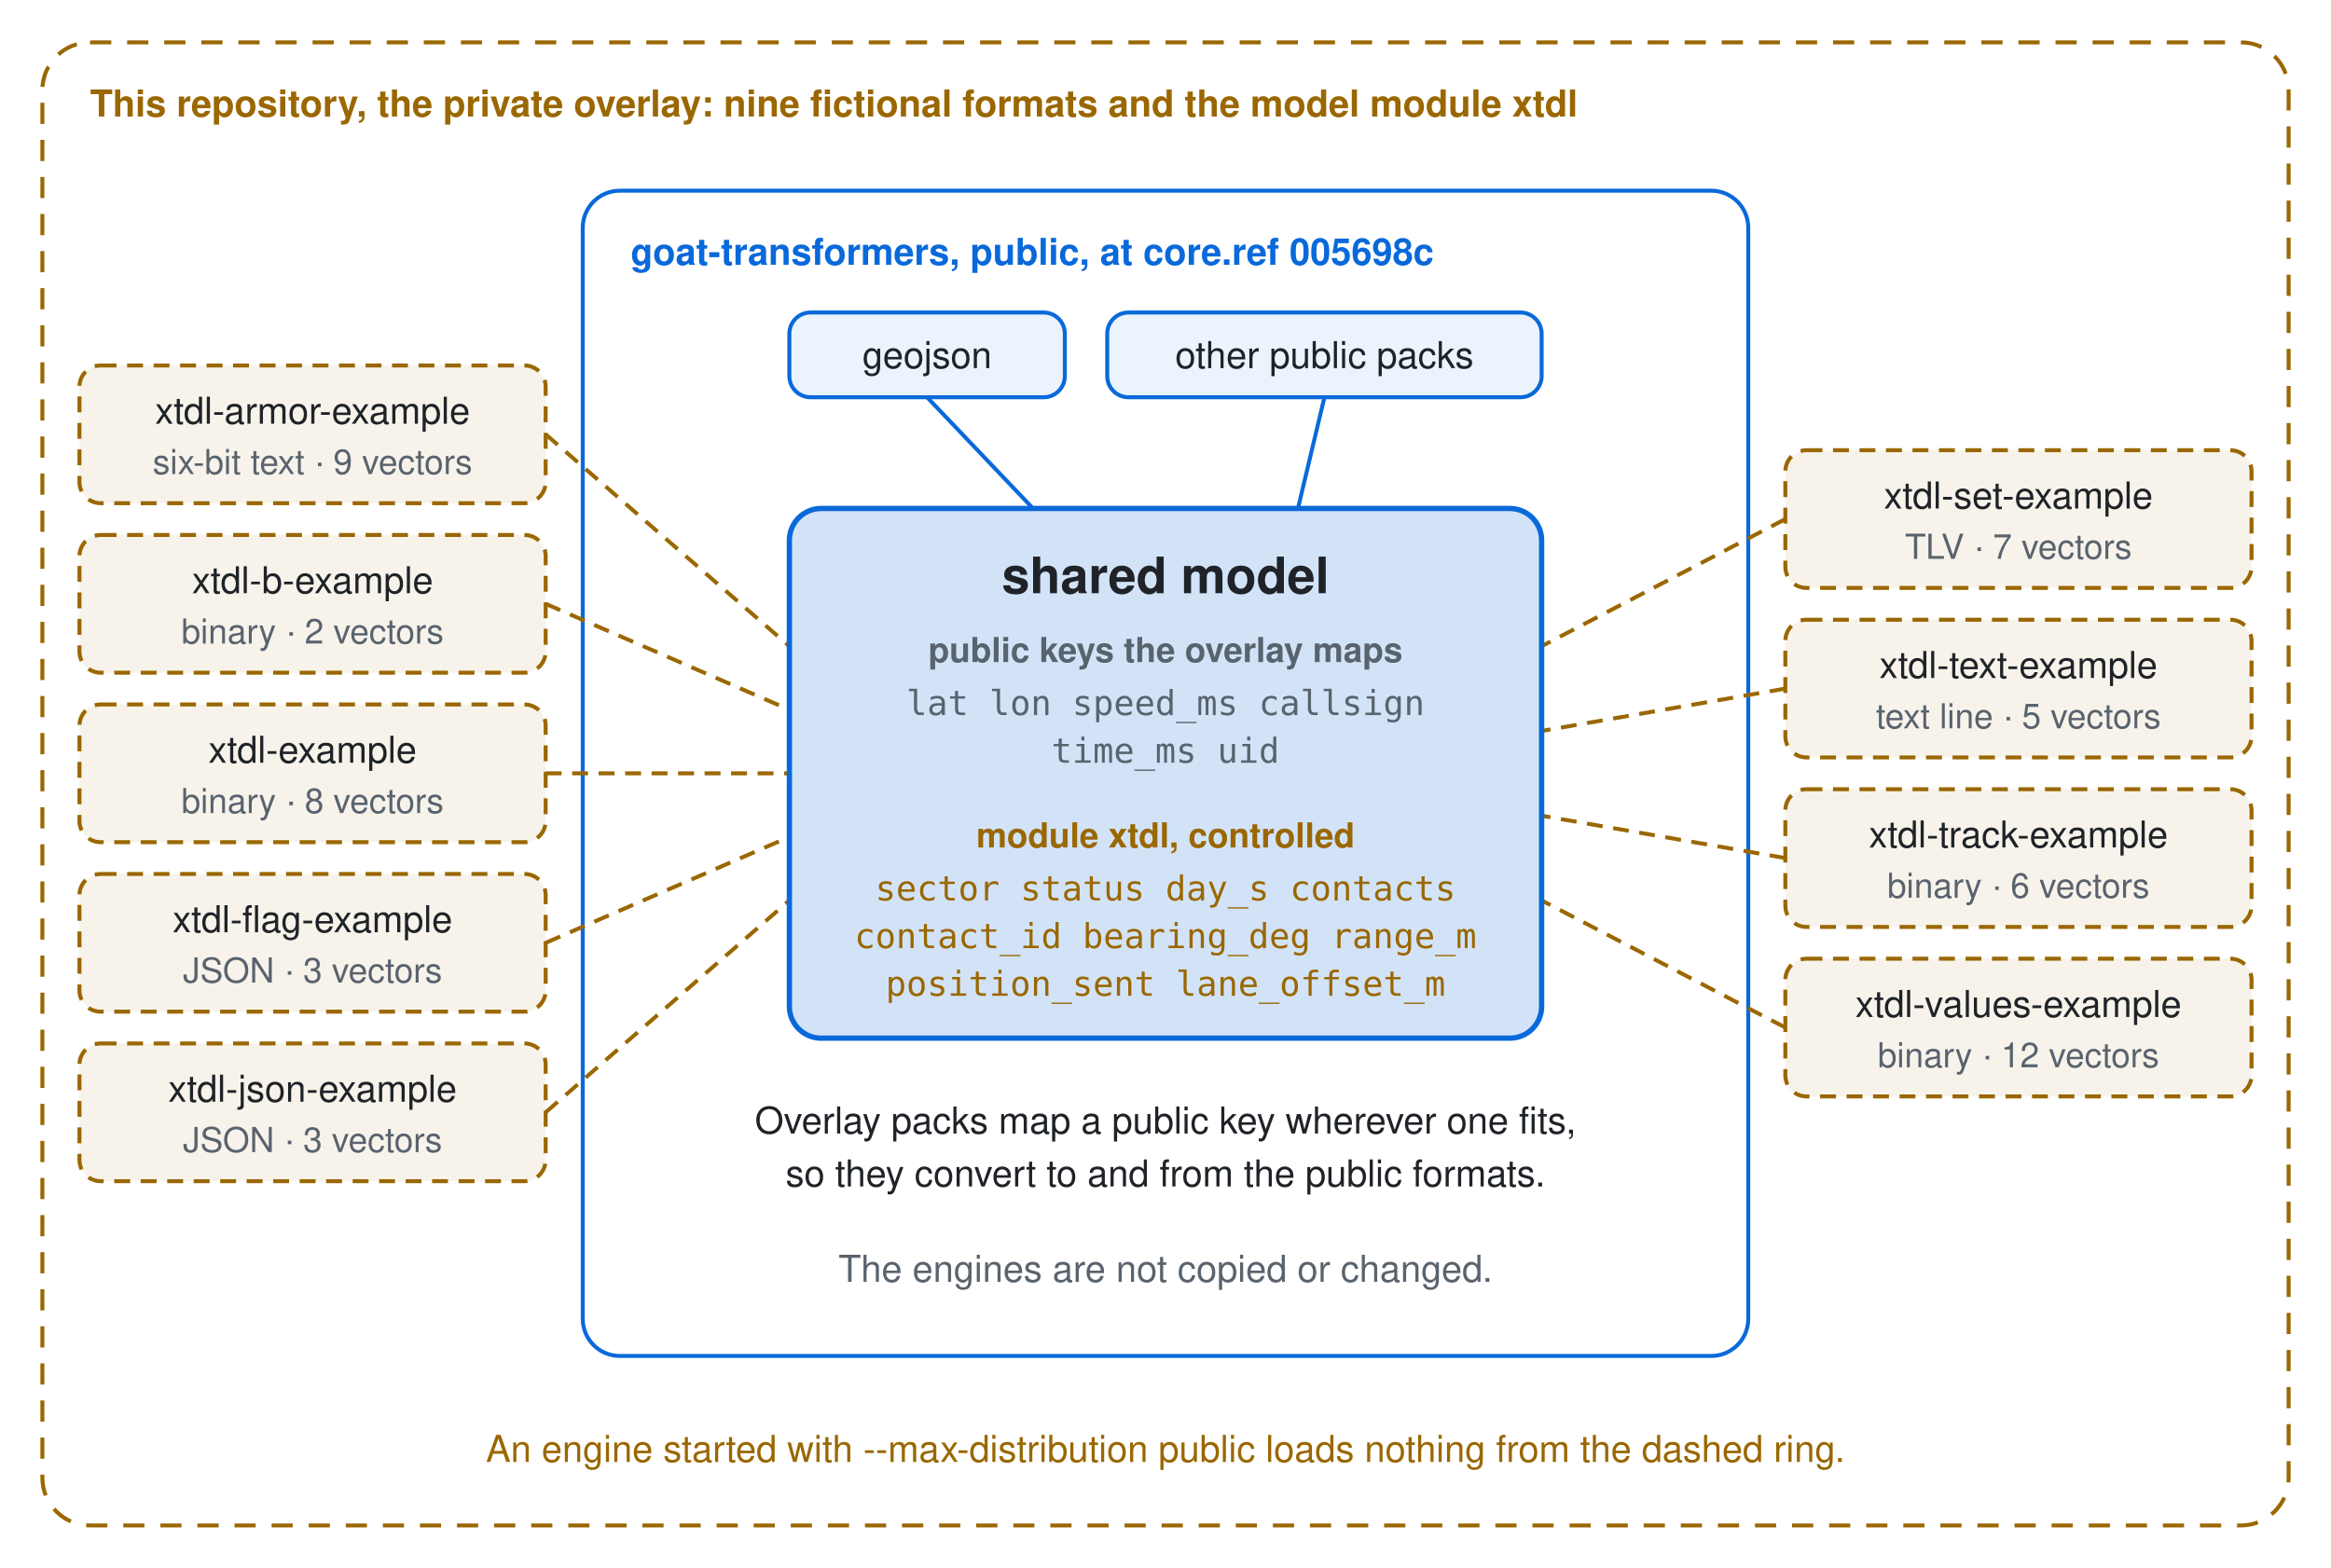
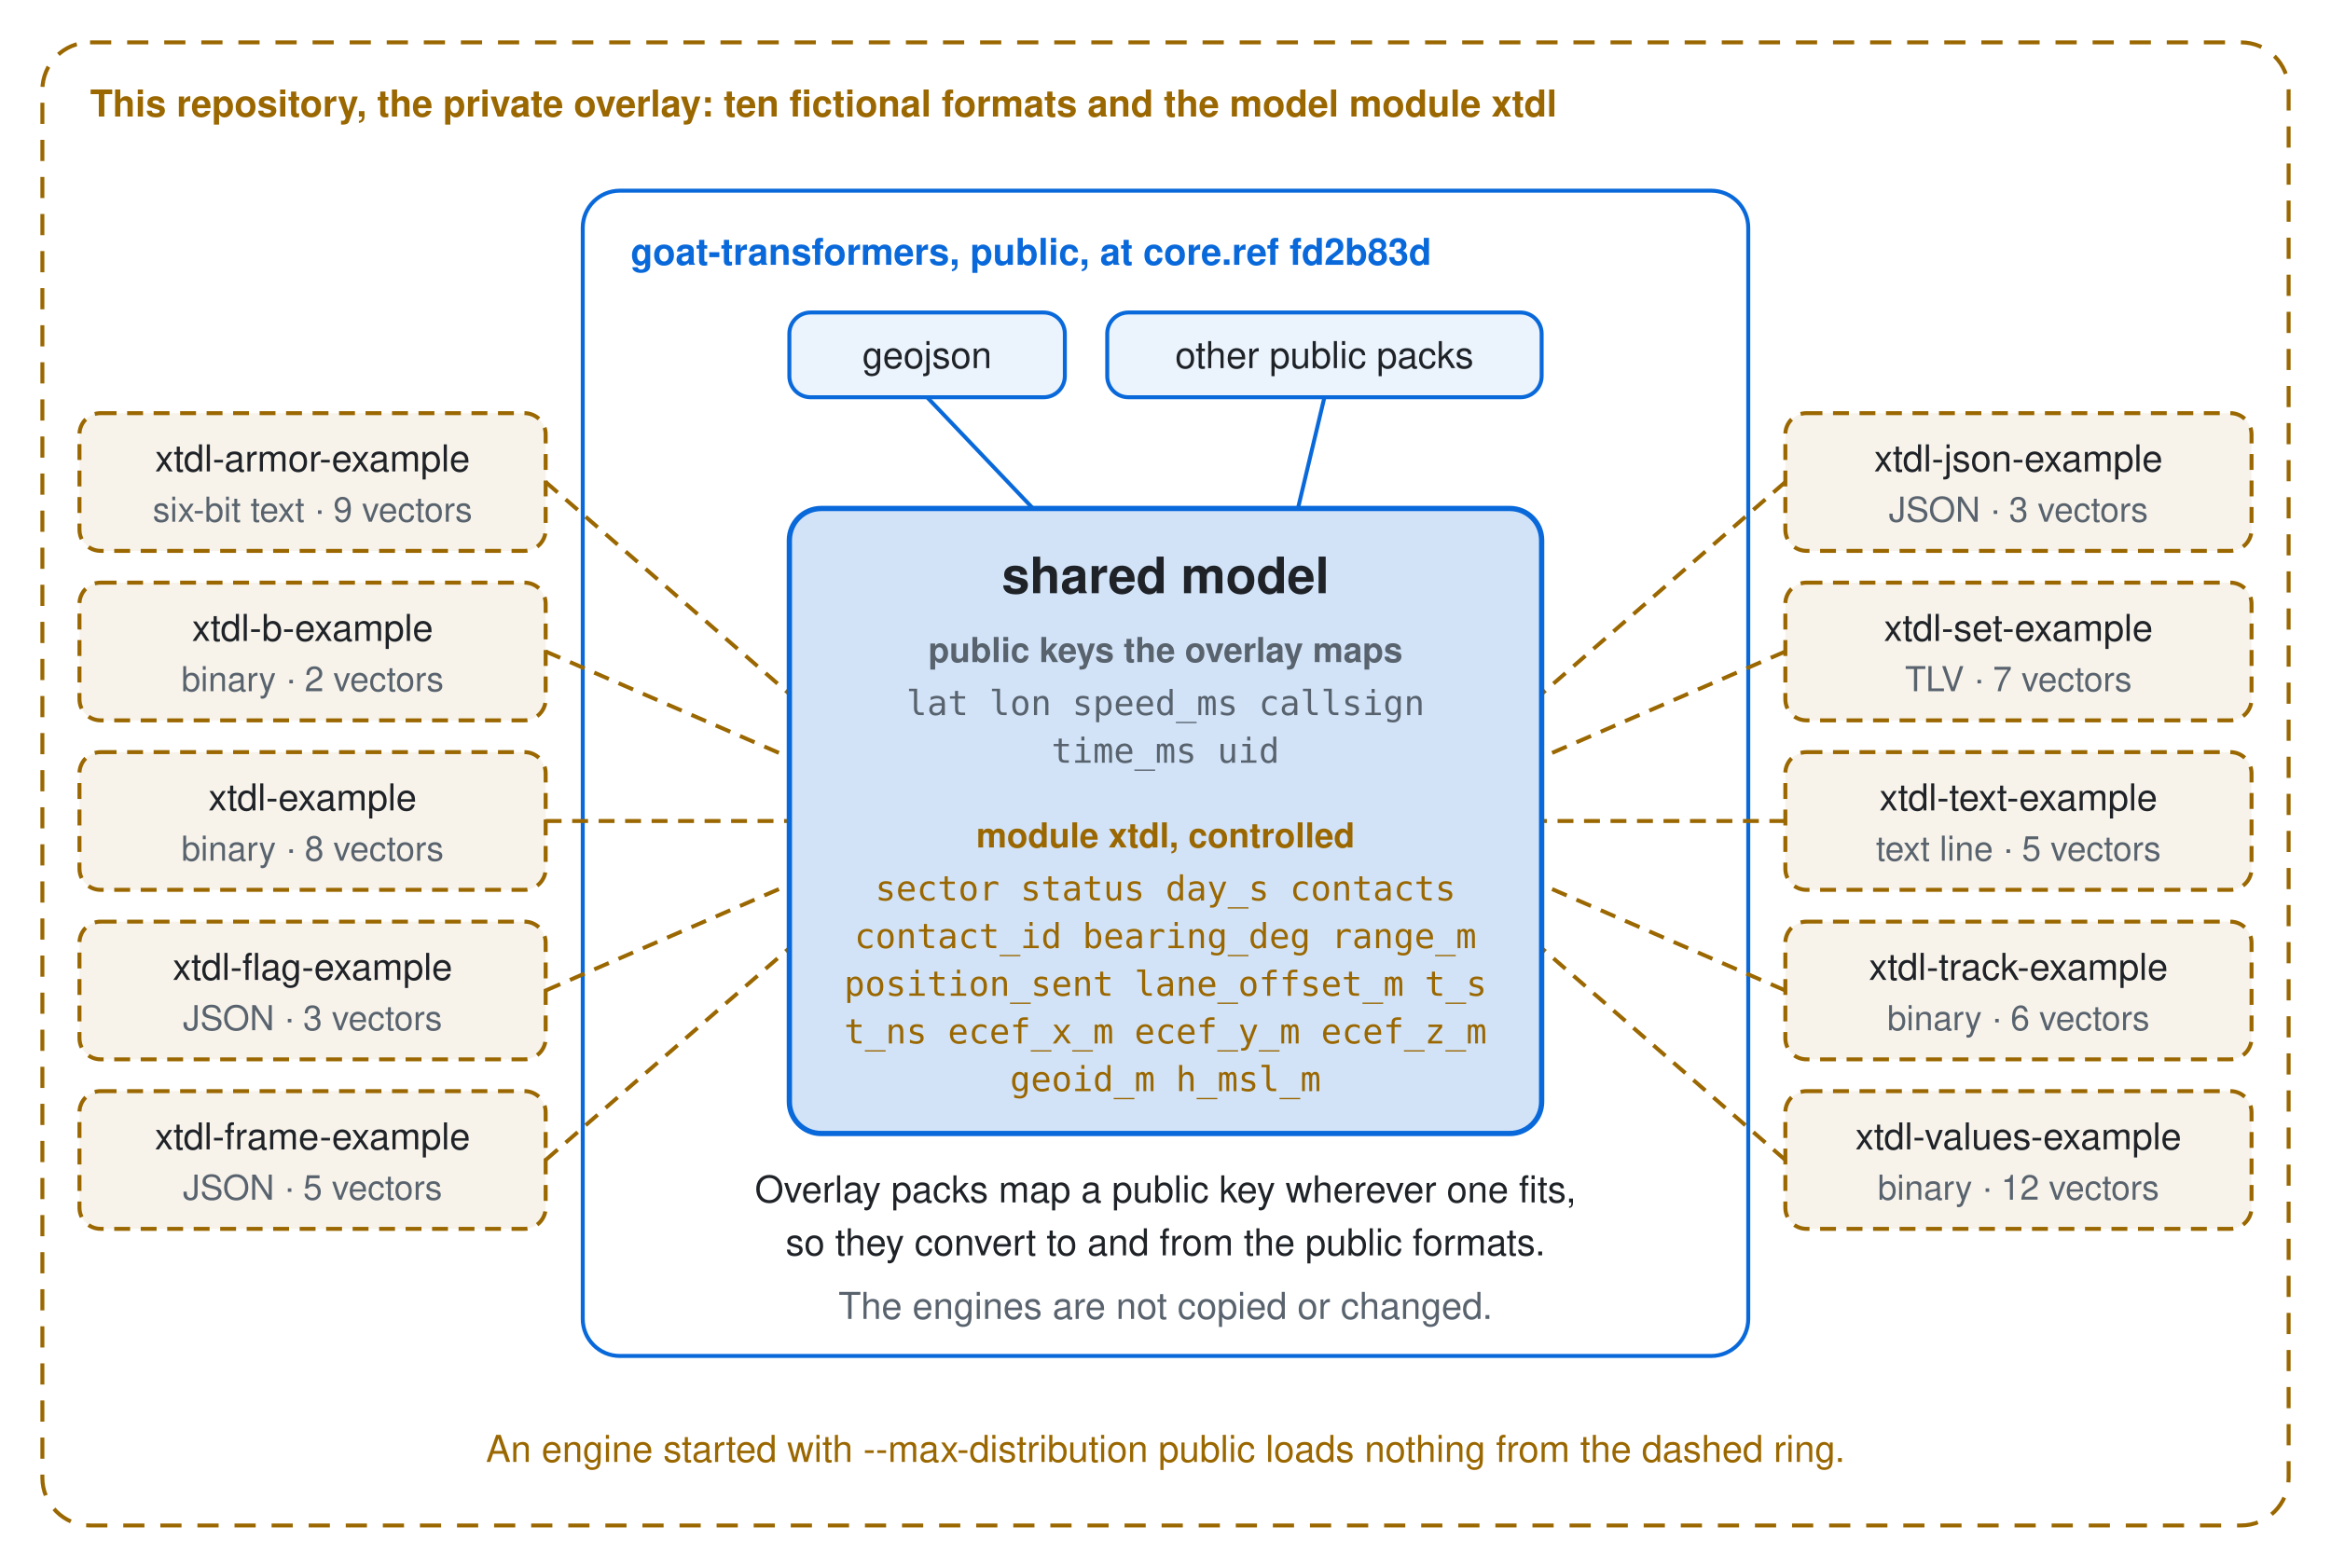
<svg xmlns="http://www.w3.org/2000/svg" viewBox="0 0 880 592" width="880" height="592" role="img" aria-labelledby="t d">
  <style>
  .ink{fill:#1f2328} .quiet{fill:#59636e} .pub{fill:#0969da} .ovl{fill:#9a6700}
  .t{font-family:-apple-system,BlinkMacSystemFont,"Segoe UI",Helvetica,Arial,sans-serif}
  .m{font-family:ui-monospace,SFMono-Regular,Menlo,Consolas,monospace}
  .box{fill:#0969da;fill-opacity:.08;stroke:#0969da;stroke-width:1.5}
  .hub{fill:#0969da;fill-opacity:.18;stroke:#0969da;stroke-width:2}
  .obox{fill:#9a6700;fill-opacity:.08;stroke:#9a6700;stroke-width:1.5;stroke-dasharray:6 4}
  .ring{fill:none;stroke:#0969da;stroke-width:1.5}
  .oring{fill:none;stroke:#9a6700;stroke-width:1.5;stroke-dasharray:8 6}
  .ln{stroke:#0969da;stroke-width:1.5;fill:none}
  .oln{stroke:#9a6700;stroke-width:1.5;fill:none;stroke-dasharray:6 4}
</style>
  <rect x="16" y="16" width="848" height="560" rx="18" class="oring" />
-   <text x="34" y="44" class="t ovl" font-size="14" text-anchor="start" font-weight="600">This repository, the private overlay: nine fictional formats and the model module xtdl</text>
+   <text x="34" y="44" class="t ovl" font-size="14" text-anchor="start" font-weight="600">This repository, the private overlay: ten fictional formats and the model module xtdl</text>
  <rect x="220" y="72" width="440" height="440" rx="14" class="ring" />
-   <text x="238" y="100" class="t pub" font-size="14" text-anchor="start" font-weight="600">goat-transformers, public, at core.ref 005698c</text>
+   <text x="238" y="100" class="t pub" font-size="14" text-anchor="start" font-weight="600">goat-transformers, public, at core.ref fd2b83d</text>
  <path d="M350 150 L390 192" class="ln" />
  <path d="M500 150 L490 192" class="ln" />
  <rect x="298" y="118" width="104" height="32" rx="8" class="box" />
  <text x="350" y="139" class="t ink" font-size="14" text-anchor="middle">geojson</text>
  <rect x="418" y="118" width="164" height="32" rx="8" class="box" />
  <text x="500" y="139" class="t ink" font-size="14" text-anchor="middle">other public packs</text>
-   <path d="M206 164 L298 244" class="oln" />
-   <path d="M206 228 L298 268" class="oln" />
-   <path d="M206 292 L298 292" class="oln" />
-   <path d="M206 356 L298 316" class="oln" />
-   <path d="M206 420 L298 340" class="oln" />
-   <path d="M674 196 L582 244" class="oln" />
-   <path d="M674 260 L582 276" class="oln" />
-   <path d="M674 324 L582 308" class="oln" />
-   <path d="M674 388 L582 340" class="oln" />
-   <rect x="30" y="138" width="176" height="52" rx="8" class="obox" />
-   <text x="118" y="160" class="t ink" font-size="14" text-anchor="middle">xtdl-armor-example</text>
-   <text x="118" y="179" class="t quiet" font-size="13" text-anchor="middle">six-bit text · 9 vectors</text>
-   <rect x="30" y="202" width="176" height="52" rx="8" class="obox" />
-   <text x="118" y="224" class="t ink" font-size="14" text-anchor="middle">xtdl-b-example</text>
-   <text x="118" y="243" class="t quiet" font-size="13" text-anchor="middle">binary · 2 vectors</text>
-   <rect x="30" y="266" width="176" height="52" rx="8" class="obox" />
-   <text x="118" y="288" class="t ink" font-size="14" text-anchor="middle">xtdl-example</text>
-   <text x="118" y="307" class="t quiet" font-size="13" text-anchor="middle">binary · 8 vectors</text>
-   <rect x="30" y="330" width="176" height="52" rx="8" class="obox" />
-   <text x="118" y="352" class="t ink" font-size="14" text-anchor="middle">xtdl-flag-example</text>
-   <text x="118" y="371" class="t quiet" font-size="13" text-anchor="middle">JSON · 3 vectors</text>
-   <rect x="30" y="394" width="176" height="52" rx="8" class="obox" />
-   <text x="118" y="416" class="t ink" font-size="14" text-anchor="middle">xtdl-json-example</text>
-   <text x="118" y="435" class="t quiet" font-size="13" text-anchor="middle">JSON · 3 vectors</text>
-   <rect x="674" y="170" width="176" height="52" rx="8" class="obox" />
-   <text x="762" y="192" class="t ink" font-size="14" text-anchor="middle">xtdl-set-example</text>
-   <text x="762" y="211" class="t quiet" font-size="13" text-anchor="middle">TLV · 7 vectors</text>
-   <rect x="674" y="234" width="176" height="52" rx="8" class="obox" />
-   <text x="762" y="256" class="t ink" font-size="14" text-anchor="middle">xtdl-text-example</text>
-   <text x="762" y="275" class="t quiet" font-size="13" text-anchor="middle">text line · 5 vectors</text>
-   <rect x="674" y="298" width="176" height="52" rx="8" class="obox" />
-   <text x="762" y="320" class="t ink" font-size="14" text-anchor="middle">xtdl-track-example</text>
-   <text x="762" y="339" class="t quiet" font-size="13" text-anchor="middle">binary · 6 vectors</text>
-   <rect x="674" y="362" width="176" height="52" rx="8" class="obox" />
-   <text x="762" y="384" class="t ink" font-size="14" text-anchor="middle">xtdl-values-example</text>
-   <text x="762" y="403" class="t quiet" font-size="13" text-anchor="middle">binary · 12 vectors</text>
-   <rect x="298" y="192" width="284" height="200" rx="12" class="hub" />
+   <path d="M206 182 L298 262" class="oln" />
+   <path d="M206 246 L298 286" class="oln" />
+   <path d="M206 310 L298 310" class="oln" />
+   <path d="M206 374 L298 334" class="oln" />
+   <path d="M206 438 L298 358" class="oln" />
+   <path d="M674 182 L582 262" class="oln" />
+   <path d="M674 246 L582 286" class="oln" />
+   <path d="M674 310 L582 310" class="oln" />
+   <path d="M674 374 L582 334" class="oln" />
+   <path d="M674 438 L582 358" class="oln" />
+   <rect x="30" y="156" width="176" height="52" rx="8" class="obox" />
+   <text x="118" y="178" class="t ink" font-size="14" text-anchor="middle">xtdl-armor-example</text>
+   <text x="118" y="197" class="t quiet" font-size="13" text-anchor="middle">six-bit text · 9 vectors</text>
+   <rect x="30" y="220" width="176" height="52" rx="8" class="obox" />
+   <text x="118" y="242" class="t ink" font-size="14" text-anchor="middle">xtdl-b-example</text>
+   <text x="118" y="261" class="t quiet" font-size="13" text-anchor="middle">binary · 2 vectors</text>
+   <rect x="30" y="284" width="176" height="52" rx="8" class="obox" />
+   <text x="118" y="306" class="t ink" font-size="14" text-anchor="middle">xtdl-example</text>
+   <text x="118" y="325" class="t quiet" font-size="13" text-anchor="middle">binary · 8 vectors</text>
+   <rect x="30" y="348" width="176" height="52" rx="8" class="obox" />
+   <text x="118" y="370" class="t ink" font-size="14" text-anchor="middle">xtdl-flag-example</text>
+   <text x="118" y="389" class="t quiet" font-size="13" text-anchor="middle">JSON · 3 vectors</text>
+   <rect x="30" y="412" width="176" height="52" rx="8" class="obox" />
+   <text x="118" y="434" class="t ink" font-size="14" text-anchor="middle">xtdl-frame-example</text>
+   <text x="118" y="453" class="t quiet" font-size="13" text-anchor="middle">JSON · 5 vectors</text>
+   <rect x="674" y="156" width="176" height="52" rx="8" class="obox" />
+   <text x="762" y="178" class="t ink" font-size="14" text-anchor="middle">xtdl-json-example</text>
+   <text x="762" y="197" class="t quiet" font-size="13" text-anchor="middle">JSON · 3 vectors</text>
+   <rect x="674" y="220" width="176" height="52" rx="8" class="obox" />
+   <text x="762" y="242" class="t ink" font-size="14" text-anchor="middle">xtdl-set-example</text>
+   <text x="762" y="261" class="t quiet" font-size="13" text-anchor="middle">TLV · 7 vectors</text>
+   <rect x="674" y="284" width="176" height="52" rx="8" class="obox" />
+   <text x="762" y="306" class="t ink" font-size="14" text-anchor="middle">xtdl-text-example</text>
+   <text x="762" y="325" class="t quiet" font-size="13" text-anchor="middle">text line · 5 vectors</text>
+   <rect x="674" y="348" width="176" height="52" rx="8" class="obox" />
+   <text x="762" y="370" class="t ink" font-size="14" text-anchor="middle">xtdl-track-example</text>
+   <text x="762" y="389" class="t quiet" font-size="13" text-anchor="middle">binary · 6 vectors</text>
+   <rect x="674" y="412" width="176" height="52" rx="8" class="obox" />
+   <text x="762" y="434" class="t ink" font-size="14" text-anchor="middle">xtdl-values-example</text>
+   <text x="762" y="453" class="t quiet" font-size="13" text-anchor="middle">binary · 12 vectors</text>
+   <rect x="298" y="192" width="284" height="236" rx="12" class="hub" />
  <text x="440" y="224" class="t ink" font-size="19" text-anchor="middle" font-weight="600">shared model</text>
  <text x="440" y="250" class="t quiet" font-size="13" text-anchor="middle" font-weight="600">public keys the overlay maps</text>
  <text x="440" y="320" class="t ovl" font-size="13" text-anchor="middle" font-weight="600">module xtdl, controlled</text>
  <text x="440" y="270" class="m quiet" font-size="13" text-anchor="middle">lat lon speed_ms callsign</text>
  <text x="440" y="288" class="m quiet" font-size="13" text-anchor="middle">time_ms uid</text>
  <text x="440" y="340" class="m ovl" font-size="13" text-anchor="middle">sector status day_s contacts</text>
  <text x="440" y="358" class="m ovl" font-size="13" text-anchor="middle">contact_id bearing_deg range_m</text>
-   <text x="440" y="376" class="m ovl" font-size="13" text-anchor="middle">position_sent lane_offset_m</text>
-   <text x="440" y="428" class="t ink" font-size="14" text-anchor="middle">Overlay packs map a public key wherever one fits,</text>
-   <text x="440" y="448" class="t ink" font-size="14" text-anchor="middle">so they convert to and from the public formats.</text>
-   <text x="440" y="484" class="t quiet" font-size="14" text-anchor="middle">The engines are not copied or changed.</text>
+   <text x="440" y="376" class="m ovl" font-size="13" text-anchor="middle">position_sent lane_offset_m t_s</text>
+   <text x="440" y="394" class="m ovl" font-size="13" text-anchor="middle">t_ns ecef_x_m ecef_y_m ecef_z_m</text>
+   <text x="440" y="412" class="m ovl" font-size="13" text-anchor="middle">geoid_m h_msl_m</text>
+   <text x="440" y="454" class="t ink" font-size="14" text-anchor="middle">Overlay packs map a public key wherever one fits,</text>
+   <text x="440" y="474" class="t ink" font-size="14" text-anchor="middle">so they convert to and from the public formats.</text>
+   <text x="440" y="498" class="t quiet" font-size="14" text-anchor="middle">The engines are not copied or changed.</text>
  <text x="440" y="552" class="t ovl" font-size="14" text-anchor="middle">An engine started with --max-distribution public loads nothing from the dashed ring.</text>
</svg>
